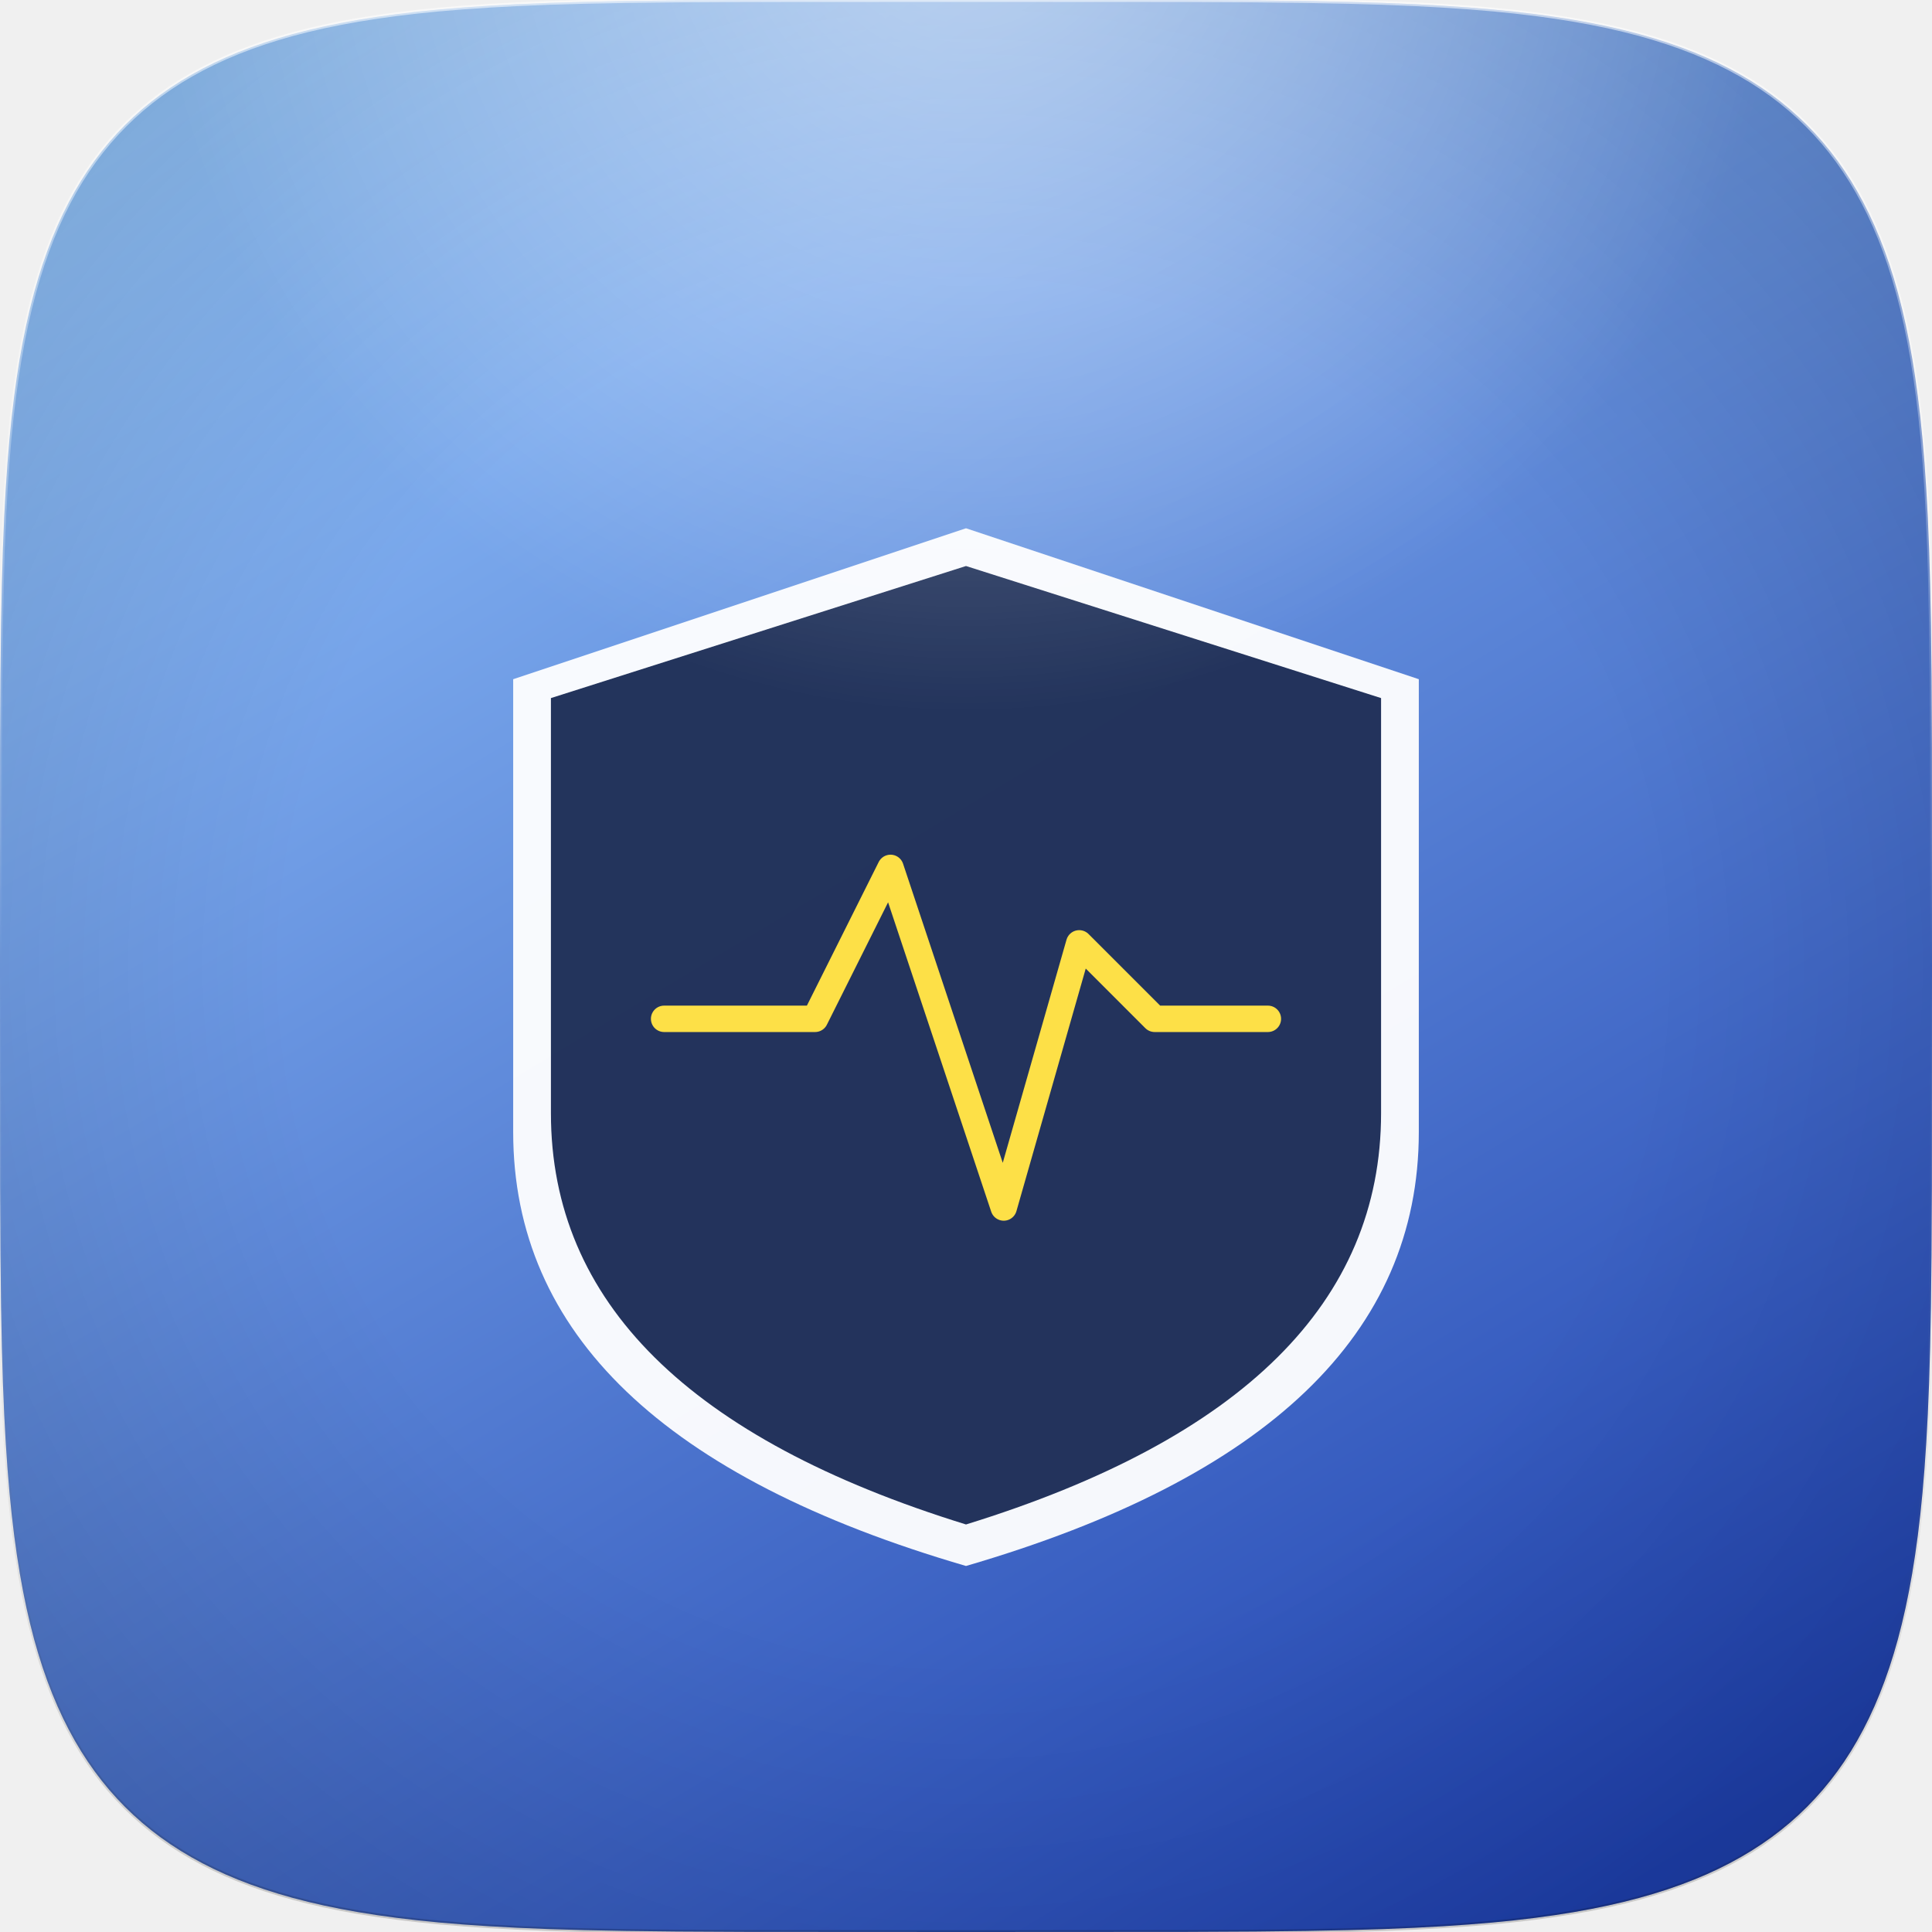
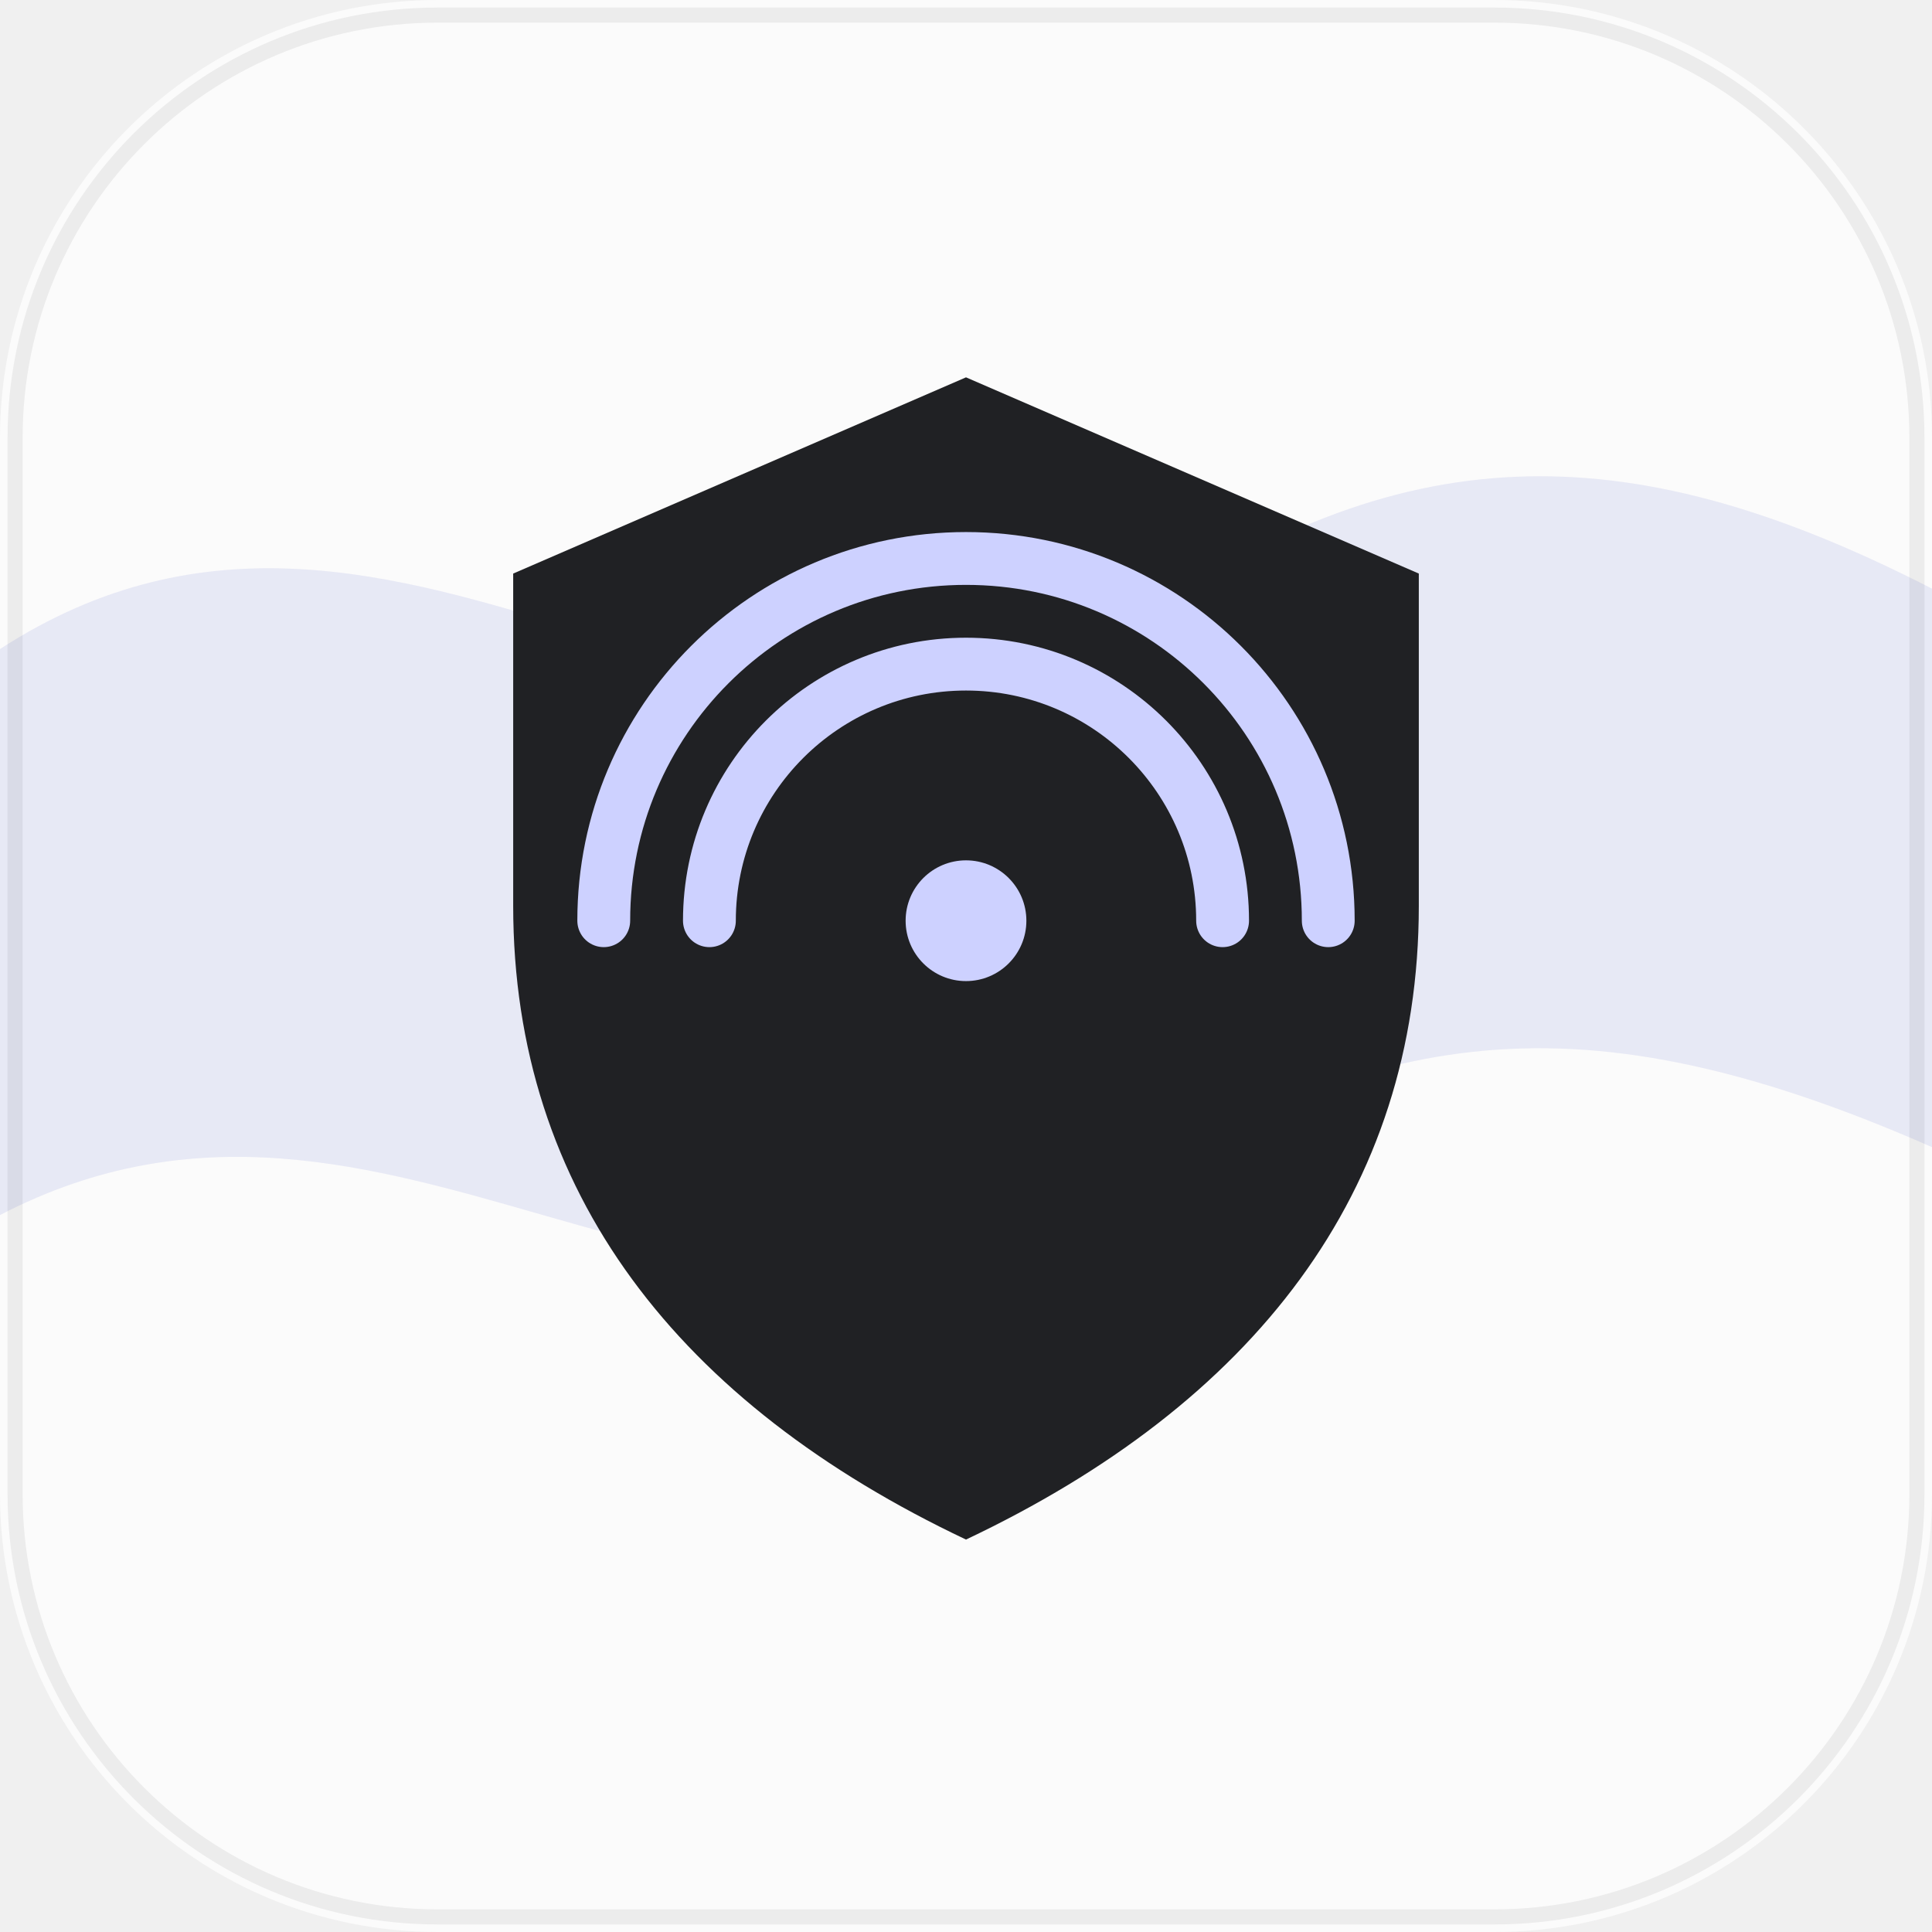
- <svg xmlns="http://www.w3.org/2000/svg" viewBox="0 0 1024 1024" width="1024" height="1024">
-   <defs>
-     <linearGradient id="regulation-monitor-light-bg" x1="0.2" y1="0" x2="0.8" y2="1">
-       <stop offset="0" stop-color="#93c5fd" />
-       <stop offset="1" stop-color="#1e40af" />
-     </linearGradient>
-     <radialGradient id="regulation-monitor-light-sheen" cx="0.5" cy="-0.05" r="0.7">
-       <stop offset="0" stop-color="#fff" stop-opacity="0.5" />
-       <stop offset="0.6" stop-color="#fff" stop-opacity="0" />
-     </radialGradient>
-     <linearGradient id="regulation-monitor-light-rim" x1="0.5" y1="0" x2="0.5" y2="1">
-       <stop offset="0" stop-color="#fff" stop-opacity="0.55" />
-       <stop offset="0.5" stop-color="#fff" stop-opacity="0" />
-       <stop offset="1" stop-color="#000" stop-opacity="0.18" />
-     </linearGradient>
-     <radialGradient id="regulation-monitor-light-vignette" cx="0.5" cy="0.5" r="0.7">
-       <stop offset="0.5" stop-color="#000" stop-opacity="0" />
-       <stop offset="1" stop-color="#000" stop-opacity="0.18" />
-     </radialGradient>
-     <clipPath id="regulation-monitor-light-clip">
-       <path d="M1024.00 512.00 L1023.94 628.21 L1023.75 665.32 L1023.44 692.28 L1023.01 714.20 L1022.46 733.00 L1021.78 749.62 L1020.97 764.60 L1020.04 778.30 L1018.99 790.95 L1017.81 802.74 L1016.50 813.78 L1015.06 824.18 L1013.50 834.01 L1011.81 843.33 L1009.99 852.20 L1008.04 860.66 L1005.96 868.74 L1003.74 876.47 L1001.39 883.88 L998.90 890.99 L996.28 897.81 L993.52 904.36 L990.61 910.67 L987.56 916.73 L984.37 922.56 L981.03 928.18 L977.54 933.59 L973.90 938.79 L970.10 943.80 L966.14 948.62 L962.01 953.26 L957.72 957.72 L953.26 962.01 L948.62 966.14 L943.80 970.10 L938.79 973.90 L933.59 977.54 L928.18 981.03 L922.56 984.37 L916.73 987.56 L910.67 990.61 L904.36 993.52 L897.81 996.28 L890.99 998.90 L883.88 1001.39 L876.47 1003.74 L868.74 1005.96 L860.66 1008.04 L852.20 1009.99 L843.33 1011.81 L834.01 1013.50 L824.18 1015.06 L813.78 1016.50 L802.74 1017.81 L790.95 1018.99 L778.30 1020.04 L764.60 1020.97 L749.62 1021.78 L733.00 1022.46 L714.20 1023.01 L692.28 1023.44 L665.32 1023.75 L628.21 1023.94 L512.00 1024.00 L395.79 1023.94 L358.68 1023.75 L331.72 1023.44 L309.80 1023.01 L291.00 1022.46 L274.38 1021.78 L259.40 1020.97 L245.70 1020.04 L233.05 1018.99 L221.26 1017.81 L210.22 1016.50 L199.82 1015.06 L189.99 1013.50 L180.67 1011.81 L171.80 1009.99 L163.34 1008.04 L155.26 1005.96 L147.53 1003.74 L140.12 1001.39 L133.01 998.90 L126.19 996.28 L119.64 993.52 L113.33 990.61 L107.27 987.56 L101.44 984.37 L95.82 981.03 L90.41 977.54 L85.21 973.90 L80.20 970.10 L75.38 966.14 L70.74 962.01 L66.28 957.72 L61.99 953.26 L57.86 948.62 L53.90 943.80 L50.10 938.79 L46.46 933.59 L42.97 928.18 L39.63 922.56 L36.44 916.73 L33.39 910.67 L30.48 904.36 L27.72 897.81 L25.10 890.99 L22.61 883.88 L20.26 876.47 L18.04 868.74 L15.96 860.66 L14.01 852.20 L12.19 843.33 L10.50 834.01 L8.94 824.18 L7.50 813.78 L6.19 802.74 L5.01 790.95 L3.96 778.30 L3.03 764.60 L2.22 749.62 L1.54 733.00 L0.99 714.20 L0.56 692.28 L0.25 665.32 L0.06 628.21 L0.00 512.00 L0.06 395.79 L0.25 358.68 L0.56 331.72 L0.99 309.80 L1.54 291.00 L2.22 274.38 L3.03 259.40 L3.96 245.70 L5.01 233.05 L6.19 221.26 L7.50 210.22 L8.94 199.82 L10.50 189.99 L12.19 180.67 L14.01 171.80 L15.96 163.34 L18.04 155.26 L20.26 147.53 L22.61 140.12 L25.10 133.01 L27.72 126.19 L30.48 119.64 L33.39 113.33 L36.44 107.27 L39.63 101.44 L42.97 95.82 L46.46 90.41 L50.10 85.21 L53.90 80.20 L57.86 75.38 L61.99 70.74 L66.28 66.28 L70.74 61.99 L75.38 57.86 L80.20 53.90 L85.21 50.10 L90.41 46.46 L95.82 42.97 L101.44 39.63 L107.27 36.44 L113.33 33.39 L119.64 30.48 L126.19 27.72 L133.01 25.10 L140.12 22.61 L147.53 20.26 L155.26 18.04 L163.34 15.96 L171.80 14.01 L180.67 12.19 L189.99 10.50 L199.82 8.94 L210.22 7.50 L221.26 6.19 L233.05 5.01 L245.70 3.96 L259.40 3.03 L274.38 2.22 L291.00 1.54 L309.80 0.99 L331.72 0.56 L358.68 0.25 L395.79 0.06 L512.00 0.00 L628.21 0.06 L665.32 0.25 L692.28 0.56 L714.20 0.99 L733.00 1.54 L749.62 2.22 L764.60 3.03 L778.30 3.96 L790.95 5.01 L802.74 6.19 L813.78 7.50 L824.18 8.94 L834.01 10.50 L843.33 12.19 L852.20 14.01 L860.66 15.96 L868.74 18.04 L876.47 20.26 L883.88 22.61 L890.99 25.10 L897.81 27.72 L904.36 30.48 L910.67 33.39 L916.73 36.44 L922.56 39.63 L928.18 42.97 L933.59 46.46 L938.79 50.10 L943.80 53.90 L948.62 57.86 L953.26 61.99 L957.72 66.28 L962.01 70.74 L966.14 75.38 L970.10 80.20 L973.90 85.21 L977.54 90.41 L981.03 95.82 L984.37 101.44 L987.56 107.27 L990.61 113.33 L993.52 119.64 L996.28 126.19 L998.90 133.01 L1001.39 140.12 L1003.74 147.53 L1005.96 155.26 L1008.04 163.34 L1009.99 171.80 L1011.81 180.67 L1013.50 189.99 L1015.06 199.82 L1016.50 210.22 L1017.81 221.26 L1018.99 233.05 L1020.04 245.70 L1020.97 259.40 L1021.78 274.38 L1022.46 291.00 L1023.01 309.80 L1023.44 331.72 L1023.75 358.68 L1023.94 395.79 L1024.00 512.00 Z" />
-     </clipPath>
-   </defs>
-   <g clip-path="url(#regulation-monitor-light-clip)">
-     <rect class="sf-bg" width="1024" height="1024" fill="url(#regulation-monitor-light-bg)" />
-     <g class="sf-glyph">
-       <g transform="translate(512 540)">
-         <path d="M 0 -260 L 240 -180 L 240 60 Q 240 220 0 290 Q -240 220 -240 60 L -240 -180 Z" fill="#fff" opacity="0.95" />
-         <path d="M 0 -240 L 220 -170 L 220 50 Q 220 200 0 268 Q -220 200 -220 50 L -220 -170 Z" fill="#0c1e4a" opacity="0.9" />
-         <path d="M -160 0 L -80 0 L -40 -80 L 20 100 L 60 -40 L 100 0 L 160 0" fill="none" stroke="#fde047" stroke-width="14" stroke-linecap="round" stroke-linejoin="round" />
-       </g>
-     </g>
-     <rect class="sf-vignette" width="1024" height="1024" fill="url(#regulation-monitor-light-vignette)" />
-     <rect class="sf-sheen" width="1024" height="1024" fill="url(#regulation-monitor-light-sheen)" />
+ <svg xmlns="http://www.w3.org/2000/svg" viewBox="0 0 256 256" width="256" height="256" role="img" aria-label="Regulation Monitor">
+   <rect width="256" height="256" rx="58" fill="#fbfbfb" />
+   <path d="M0 86c54-35 101 30 151-4 36-25 66-24 105-4v74c-50-22-75-14-112 7-51 30-92-25-144 2Z" fill="#8c93da" opacity=".18" />
+   <rect x="2" y="2" width="252" height="252" rx="56" fill="none" stroke="rgba(0,0,0,.06)" stroke-width="2" />
+   <g>
+     <path d="M128 50 188 76v44c0 38-22 66-60 84-38-18-60-46-60-84V76Z" fill="#202124" />
+     <path d="M94 122a34 34 0 0 1 68 0M80 122a48 48 0 0 1 96 0" stroke="#cdd1ff" stroke-width="7" stroke-linecap="round" fill="none" />
+     <circle cx="128" cy="122" r="8" fill="#cdd1ff" />
  </g>
-   <path class="sf-rim" d="M1024.00 512.00 L1023.94 628.21 L1023.75 665.32 L1023.44 692.28 L1023.01 714.20 L1022.46 733.00 L1021.78 749.62 L1020.97 764.60 L1020.04 778.30 L1018.99 790.95 L1017.81 802.74 L1016.50 813.78 L1015.06 824.18 L1013.50 834.01 L1011.81 843.33 L1009.99 852.20 L1008.04 860.66 L1005.96 868.74 L1003.74 876.47 L1001.39 883.88 L998.90 890.99 L996.28 897.81 L993.52 904.36 L990.61 910.67 L987.56 916.73 L984.37 922.56 L981.03 928.18 L977.54 933.59 L973.90 938.79 L970.10 943.80 L966.14 948.62 L962.01 953.26 L957.72 957.72 L953.26 962.01 L948.62 966.14 L943.80 970.10 L938.79 973.90 L933.59 977.54 L928.18 981.03 L922.56 984.37 L916.73 987.56 L910.67 990.61 L904.36 993.52 L897.81 996.28 L890.99 998.90 L883.88 1001.39 L876.47 1003.74 L868.74 1005.96 L860.66 1008.04 L852.20 1009.99 L843.33 1011.81 L834.01 1013.50 L824.18 1015.06 L813.78 1016.50 L802.74 1017.81 L790.95 1018.99 L778.30 1020.04 L764.60 1020.97 L749.62 1021.78 L733.00 1022.46 L714.20 1023.01 L692.28 1023.44 L665.32 1023.75 L628.21 1023.94 L512.00 1024.00 L395.79 1023.94 L358.68 1023.75 L331.72 1023.44 L309.80 1023.01 L291.00 1022.46 L274.38 1021.78 L259.40 1020.97 L245.70 1020.04 L233.05 1018.99 L221.26 1017.81 L210.22 1016.50 L199.82 1015.06 L189.99 1013.50 L180.67 1011.81 L171.80 1009.99 L163.34 1008.04 L155.26 1005.96 L147.53 1003.74 L140.12 1001.39 L133.01 998.90 L126.19 996.28 L119.64 993.52 L113.33 990.61 L107.27 987.56 L101.44 984.37 L95.82 981.03 L90.41 977.54 L85.21 973.90 L80.20 970.10 L75.38 966.14 L70.74 962.01 L66.28 957.72 L61.99 953.26 L57.86 948.62 L53.90 943.80 L50.10 938.79 L46.46 933.59 L42.97 928.18 L39.63 922.56 L36.44 916.73 L33.39 910.67 L30.48 904.36 L27.72 897.81 L25.10 890.99 L22.61 883.88 L20.26 876.47 L18.04 868.74 L15.96 860.66 L14.01 852.20 L12.19 843.33 L10.50 834.01 L8.94 824.18 L7.50 813.78 L6.19 802.74 L5.01 790.95 L3.96 778.30 L3.03 764.60 L2.22 749.62 L1.54 733.00 L0.99 714.20 L0.56 692.28 L0.25 665.32 L0.06 628.21 L0.00 512.00 L0.06 395.79 L0.25 358.68 L0.56 331.72 L0.99 309.80 L1.54 291.00 L2.22 274.38 L3.03 259.40 L3.96 245.70 L5.01 233.05 L6.19 221.26 L7.50 210.22 L8.94 199.82 L10.50 189.99 L12.19 180.67 L14.01 171.80 L15.96 163.34 L18.04 155.26 L20.26 147.53 L22.61 140.12 L25.10 133.01 L27.72 126.19 L30.48 119.64 L33.39 113.33 L36.44 107.27 L39.63 101.44 L42.97 95.82 L46.46 90.41 L50.10 85.21 L53.90 80.20 L57.86 75.38 L61.99 70.74 L66.28 66.28 L70.74 61.99 L75.38 57.86 L80.20 53.90 L85.21 50.10 L90.41 46.46 L95.82 42.97 L101.44 39.63 L107.27 36.44 L113.33 33.39 L119.64 30.48 L126.19 27.72 L133.01 25.10 L140.12 22.61 L147.53 20.26 L155.26 18.04 L163.34 15.96 L171.80 14.01 L180.67 12.19 L189.99 10.50 L199.82 8.94 L210.22 7.50 L221.26 6.19 L233.05 5.01 L245.70 3.96 L259.40 3.03 L274.38 2.22 L291.00 1.54 L309.80 0.99 L331.72 0.56 L358.68 0.25 L395.79 0.06 L512.00 0.00 L628.21 0.06 L665.32 0.25 L692.28 0.56 L714.20 0.99 L733.00 1.54 L749.62 2.22 L764.60 3.03 L778.30 3.96 L790.95 5.01 L802.74 6.19 L813.78 7.50 L824.18 8.94 L834.01 10.50 L843.33 12.19 L852.20 14.01 L860.66 15.96 L868.74 18.04 L876.47 20.26 L883.88 22.61 L890.99 25.10 L897.81 27.72 L904.36 30.48 L910.67 33.39 L916.73 36.44 L922.56 39.63 L928.18 42.97 L933.59 46.46 L938.79 50.10 L943.80 53.90 L948.62 57.86 L953.26 61.99 L957.72 66.28 L962.01 70.74 L966.14 75.38 L970.10 80.20 L973.90 85.21 L977.54 90.41 L981.03 95.82 L984.37 101.44 L987.56 107.27 L990.61 113.33 L993.52 119.64 L996.28 126.19 L998.90 133.01 L1001.39 140.12 L1003.74 147.53 L1005.96 155.26 L1008.04 163.34 L1009.99 171.80 L1011.81 180.67 L1013.50 189.99 L1015.06 199.82 L1016.50 210.22 L1017.81 221.26 L1018.99 233.05 L1020.04 245.70 L1020.97 259.40 L1021.78 274.38 L1022.46 291.00 L1023.01 309.80 L1023.44 331.72 L1023.75 358.68 L1023.94 395.79 L1024.00 512.00 Z" fill="none" stroke="url(#regulation-monitor-light-rim)" stroke-width="2" />
</svg>
